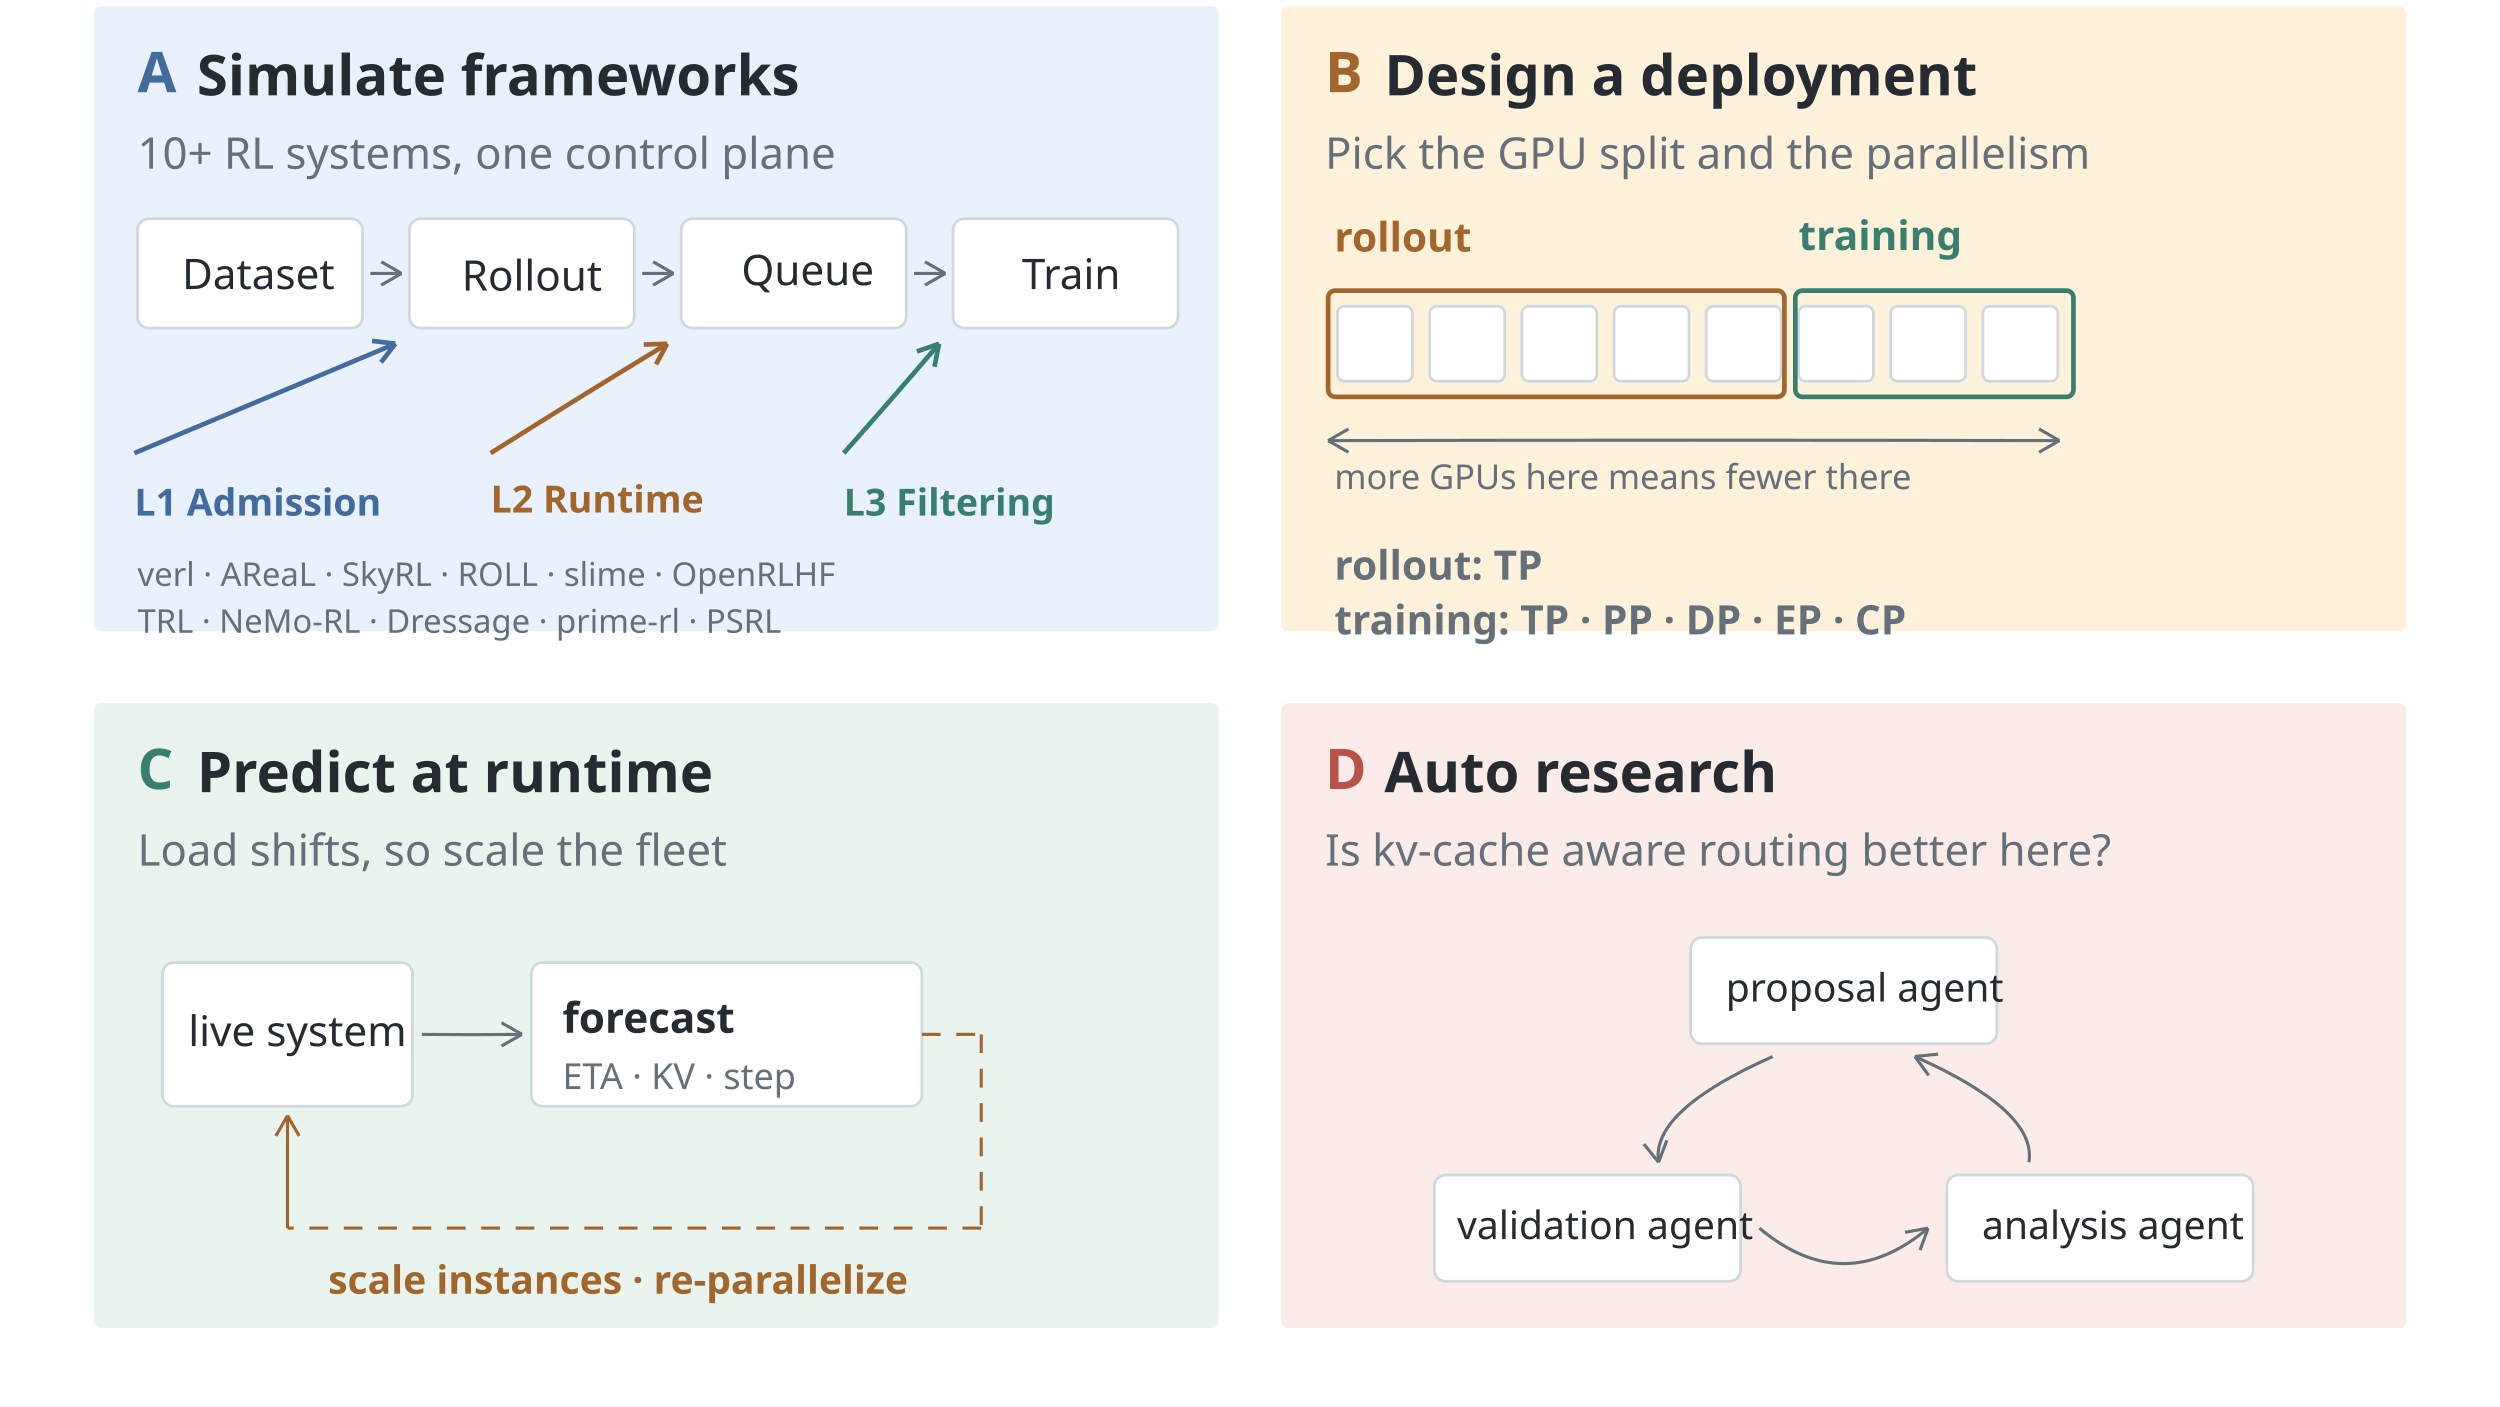
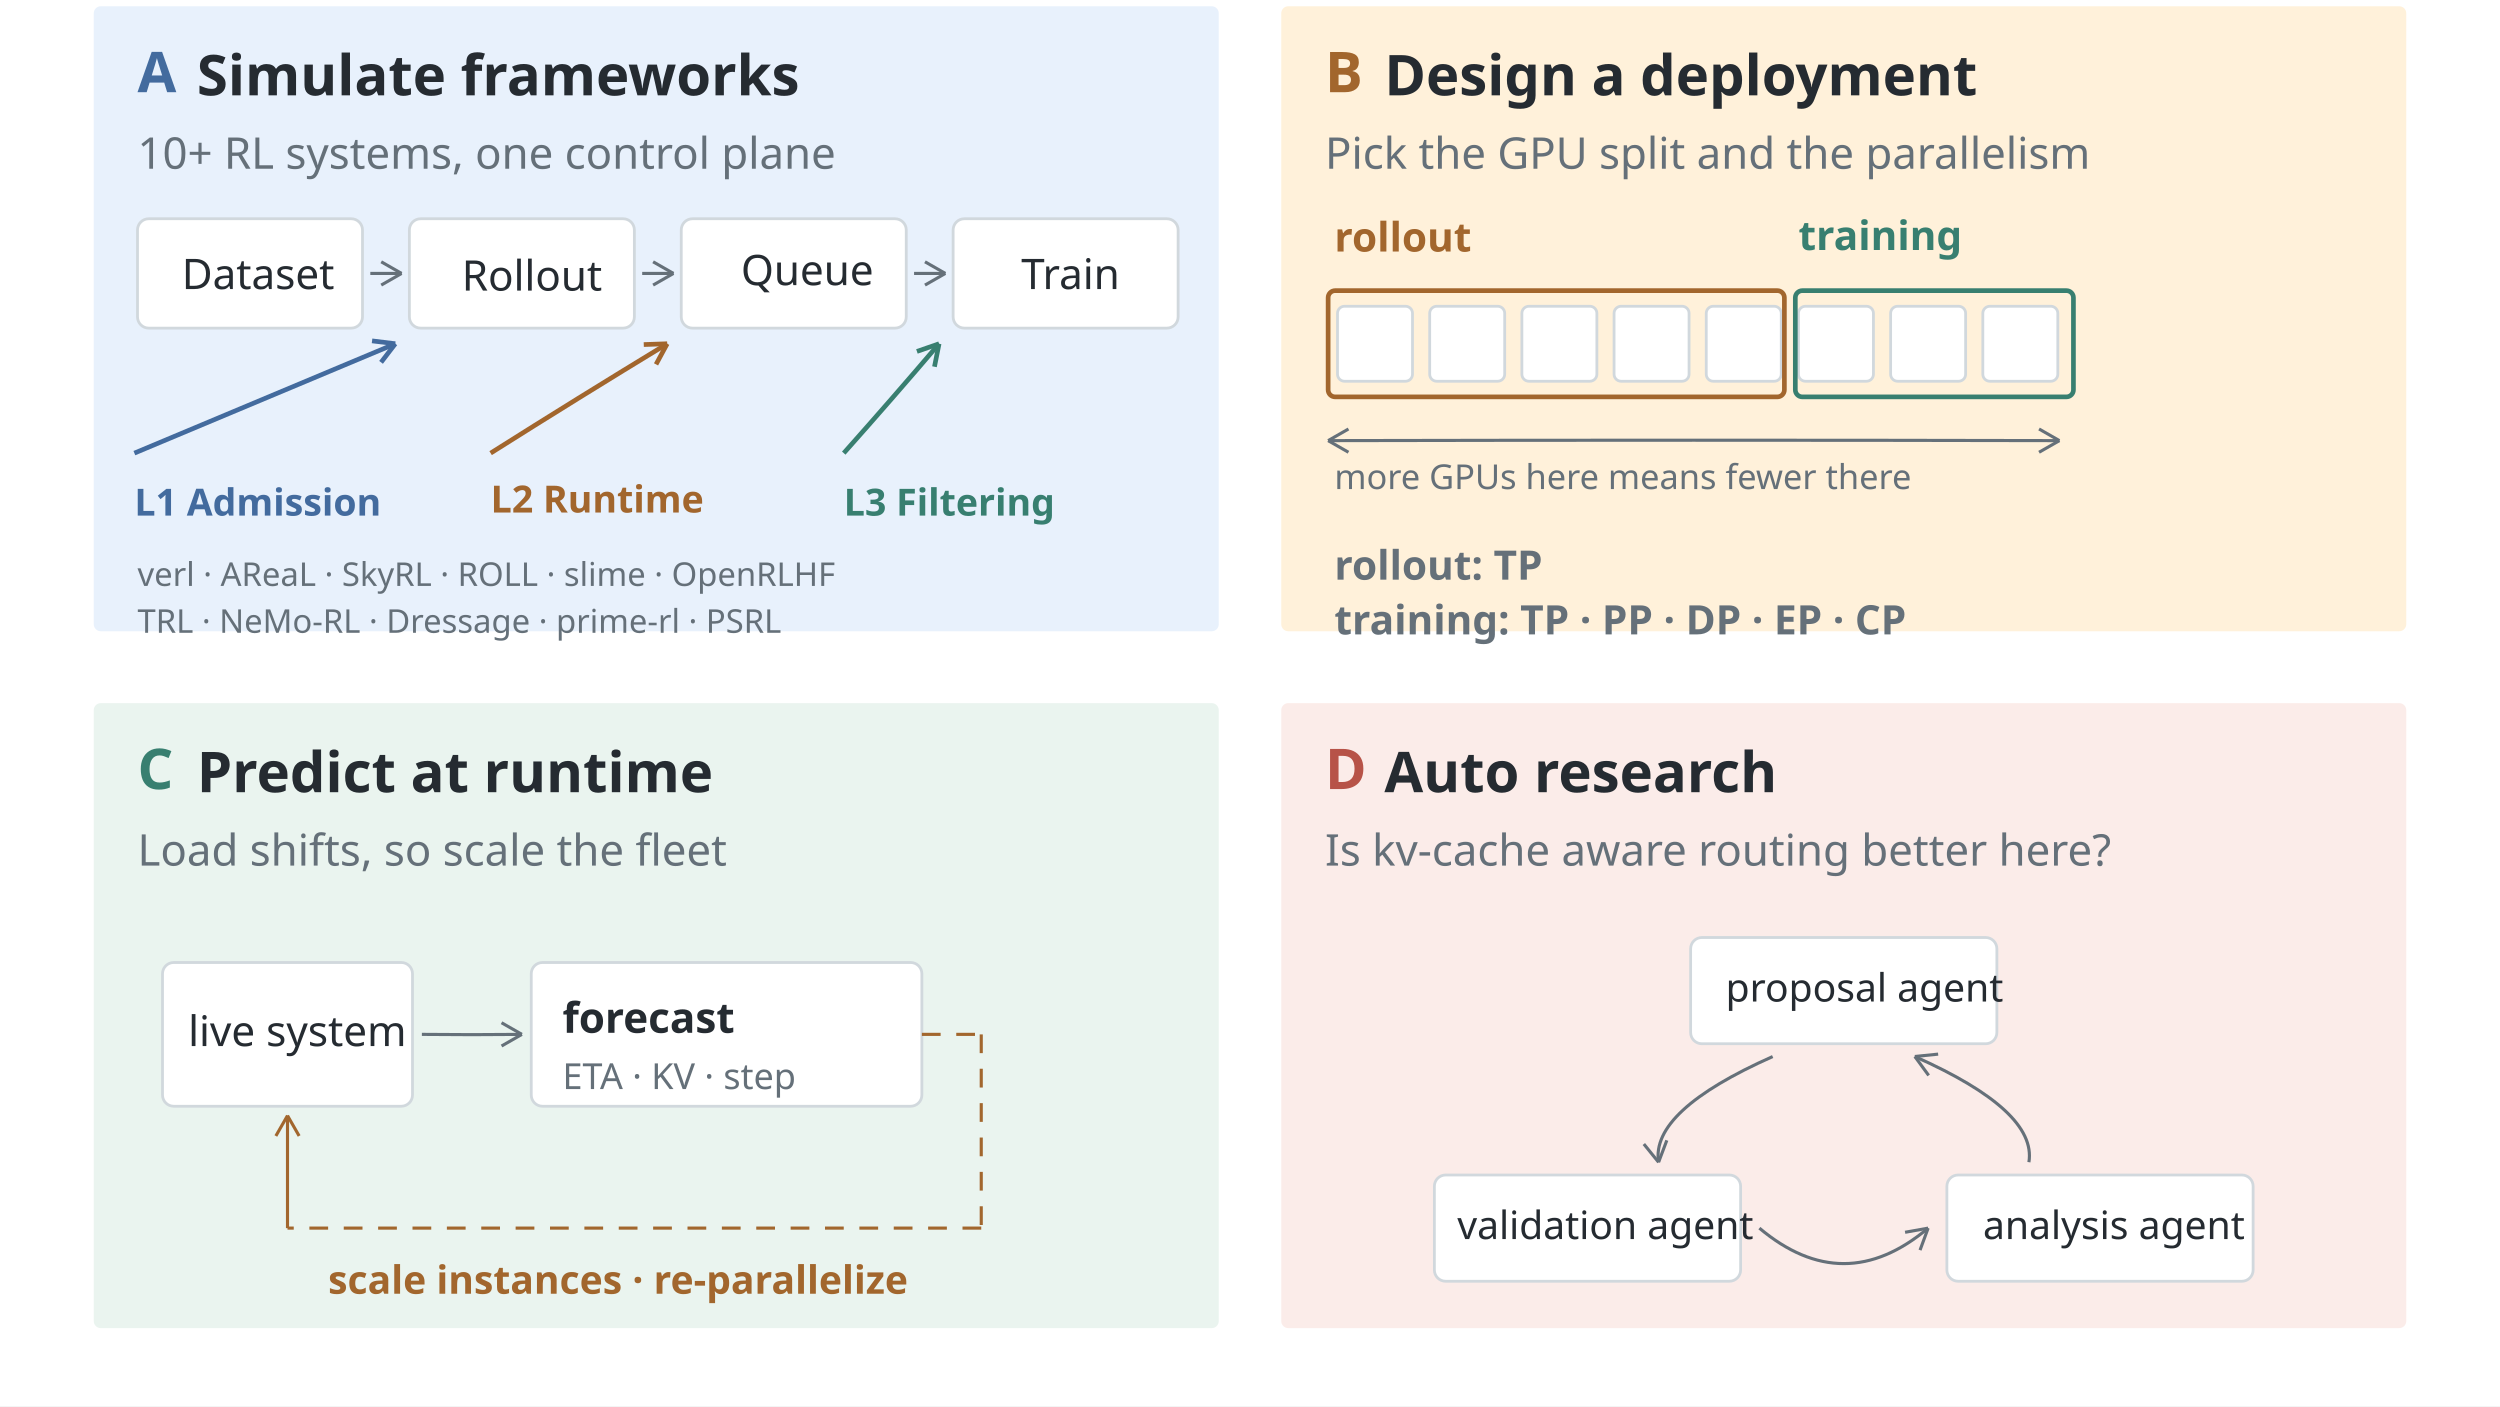
<svg xmlns="http://www.w3.org/2000/svg" width="1600" height="900" viewBox="0 146 1600 900" role="img">
  <style>@font-face{font-family:"Kalam";src:url("../../blog/figure-style/fonts/Kalam-Regular.ttf");font-weight:400}@font-face{font-family:"Kalam";src:url("../../blog/figure-style/fonts/Kalam-Bold.ttf");font-weight:700}@font-face{font-family:"LXGW WenKai";src:url("../../blog/figure-style/fonts/LXGWWenKai-Regular.ttf");font-weight:400}@font-face{font-family:"LXGW WenKai";src:url("../../blog/figure-style/fonts/LXGWWenKai-Regular.ttf");font-weight:700}</style>
  <rect width="1600" height="1046" fill="#FFFFFF" />
  <text x="60" y="90" font-size="54" font-weight="700" fill="#252B31">
    <tspan x="60.00" font-family="Kalam">What you can do with SimRL</tspan>
  </text>
  <text x="60" y="129" font-size="30" font-weight="400" fill="#657079">
    <tspan x="60.00" font-family="Kalam">Simulate a framework, design a deployment, predict at runtime, research policies.</tspan>
  </text>
  <rect x="60" y="150" width="720" height="400" rx="4.5" fill="#E8F1FC" />
  <text x="88" y="205" font-size="36" font-weight="700" fill="#436B9E">
    <tspan x="88.00" font-family="Kalam">A</tspan>
  </text>
  <text x="126" y="207" font-size="36" font-weight="700" fill="#252B31">
    <tspan x="126.00" font-family="Kalam">Simulate frameworks</tspan>
  </text>
  <text x="88" y="254" font-size="28" font-weight="400" fill="#657079">
    <tspan x="88.00" font-family="Kalam">10+ RL systems, one control plane</tspan>
  </text>
  <rect x="88" y="286" width="144" height="70" rx="7.2" fill="#FFFFFF" stroke="#D1D8DD" stroke-width="1.8" />
-   <text x="116.5" y="331.0" font-size="27" font-weight="400" fill="#252B31">
-     <tspan x="116.50" font-family="Kalam">Dataset</tspan>
+   <text x="116.352" y="331.0" font-size="27" font-weight="400" fill="#252B31">
+     <tspan x="116.35" font-family="Kalam">Dataset</tspan>
  </text>
  <rect x="262" y="286" width="144" height="70" rx="7.2" fill="#FFFFFF" stroke="#D1D8DD" stroke-width="1.8" />
-   <text x="295.5" y="332.0" font-size="27" font-weight="400" fill="#252B31">
-     <tspan x="295.50" font-family="Kalam">Rollout</tspan>
+   <text x="295.555" y="332.0" font-size="27" font-weight="400" fill="#252B31">
+     <tspan x="295.55" font-family="Kalam">Rollout</tspan>
  </text>
  <path d="M 237 321.0 Q 247.00 321.00 257 321.0" fill="none" stroke="#657079" stroke-width="2" />
  <path d="M 257 321.0 Q 250.49 324.73 243.983 328.453" fill="none" stroke="#657079" stroke-width="2" />
  <path d="M 257 321.0 Q 250.49 317.27 243.983 313.547" fill="none" stroke="#657079" stroke-width="2" />
  <rect x="436" y="286" width="144" height="70" rx="7.2" fill="#FFFFFF" stroke="#D1D8DD" stroke-width="1.8" />
-   <text x="474.5" y="328.5" font-size="27" font-weight="400" fill="#252B31">
-     <tspan x="474.50" font-family="Kalam">Queue</tspan>
+   <text x="474.203" y="328.5" font-size="27" font-weight="400" fill="#252B31">
+     <tspan x="474.20" font-family="Kalam">Queue</tspan>
  </text>
  <path d="M 411 321.0 Q 421.00 321.00 431 321.0" fill="none" stroke="#657079" stroke-width="2" />
  <path d="M 431 321.0 Q 424.49 324.73 417.983 328.453" fill="none" stroke="#657079" stroke-width="2" />
  <path d="M 431 321.0 Q 424.49 317.27 417.983 313.547" fill="none" stroke="#657079" stroke-width="2" />
  <rect x="610" y="286" width="144" height="70" rx="7.2" fill="#FFFFFF" stroke="#D1D8DD" stroke-width="1.8" />
-   <text x="654.0" y="331.0" font-size="27" font-weight="400" fill="#252B31">
-     <tspan x="654.00" font-family="Kalam">Train</tspan>
+   <text x="653.578" y="331.0" font-size="27" font-weight="400" fill="#252B31">
+     <tspan x="653.58" font-family="Kalam">Train</tspan>
  </text>
  <path d="M 585 321.0 Q 595.00 321.00 605 321.0" fill="none" stroke="#657079" stroke-width="2" />
  <path d="M 605 321.0 Q 598.49 324.73 591.983 328.453" fill="none" stroke="#657079" stroke-width="2" />
  <path d="M 605 321.0 Q 598.49 317.27 591.983 313.547" fill="none" stroke="#657079" stroke-width="2" />
  <path d="M 86 436 Q 169.50 401.00 253 366" fill="none" stroke="#436B9E" stroke-width="3" />
  <path d="M 253 366 Q 248.44 371.95 243.876 377.906" fill="none" stroke="#436B9E" stroke-width="3" />
  <path d="M 253 366 Q 245.56 365.08 238.113 364.158" fill="none" stroke="#436B9E" stroke-width="3" />
  <text x="86" y="476" font-size="24" font-weight="700" fill="#436B9E">
    <tspan x="86.00" font-family="Kalam">L1  Admission</tspan>
  </text>
  <path d="M 314 436 Q 370.20 400.51 427 366" fill="none" stroke="#A2662D" stroke-width="3" />
  <path d="M 427 366 Q 423.43 372.60 419.859 379.191" fill="none" stroke="#A2662D" stroke-width="3" />
  <path d="M 427 366 Q 419.50 366.26 412.009 366.519" fill="none" stroke="#A2662D" stroke-width="3" />
  <text x="314" y="474" font-size="24" font-weight="700" fill="#A2662D">
    <tspan x="314.00" font-family="Kalam">L2  Runtime</tspan>
  </text>
  <path d="M 540 436 Q 570.88 401.33 601 366" fill="none" stroke="#387F70" stroke-width="3" />
  <path d="M 601 366 Q 599.53 373.36 598.067 380.71" fill="none" stroke="#387F70" stroke-width="3" />
  <path d="M 601 366 Q 593.91 368.46 586.829 370.917" fill="none" stroke="#387F70" stroke-width="3" />
  <text x="540" y="476" font-size="24" font-weight="700" fill="#387F70">
    <tspan x="540.00" font-family="Kalam">L3  Filtering</tspan>
  </text>
  <text x="88" y="521" font-size="21" font-weight="400" fill="#657079">
    <tspan x="88.00" font-family="Kalam">verl · AReaL · SkyRL · ROLL · slime · OpenRLHF</tspan>
  </text>
  <text x="88" y="551" font-size="21" font-weight="400" fill="#657079">
    <tspan x="88.00" font-family="Kalam">TRL · NeMo-RL · Dressage · prime-rl · PSRL</tspan>
  </text>
  <rect x="820" y="150" width="720" height="400" rx="4.5" fill="#FFF1DA" />
  <text x="848" y="205" font-size="36" font-weight="700" fill="#A2662D">
    <tspan x="848.00" font-family="Kalam">B</tspan>
  </text>
  <text x="886" y="207" font-size="36" font-weight="700" fill="#252B31">
    <tspan x="886.00" font-family="Kalam">Design a deployment</tspan>
  </text>
  <text x="848" y="254" font-size="28" font-weight="400" fill="#657079">
    <tspan x="848.00" font-family="Kalam">Pick the GPU split and the parallelism</tspan>
  </text>
  <rect x="856" y="342" width="48" height="48" rx="4.5" fill="#FFFFFF" stroke="#D1D8DD" stroke-width="1.8" />
  <rect x="915" y="342" width="48" height="48" rx="4.5" fill="#FFFFFF" stroke="#D1D8DD" stroke-width="1.8" />
  <rect x="974" y="342" width="48" height="48" rx="4.5" fill="#FFFFFF" stroke="#D1D8DD" stroke-width="1.8" />
  <rect x="1033" y="342" width="48" height="48" rx="4.5" fill="#FFFFFF" stroke="#D1D8DD" stroke-width="1.8" />
  <rect x="1092" y="342" width="48" height="48" rx="4.5" fill="#FFFFFF" stroke="#D1D8DD" stroke-width="1.8" />
  <rect x="1151" y="342" width="48" height="48" rx="4.5" fill="#FFFFFF" stroke="#D1D8DD" stroke-width="1.8" />
  <rect x="1210" y="342" width="48" height="48" rx="4.5" fill="#FFFFFF" stroke="#D1D8DD" stroke-width="1.8" />
  <rect x="1269" y="342" width="48" height="48" rx="4.5" fill="#FFFFFF" stroke="#D1D8DD" stroke-width="1.8" />
  <rect x="850" y="332" width="292" height="68" rx="4.5" fill="none" stroke="#A2662D" stroke-width="3" />
  <rect x="1149" y="332" width="178" height="68" rx="4.5" fill="none" stroke="#387F70" stroke-width="3" />
  <text x="854" y="307" font-size="26" font-weight="700" fill="#A2662D">
    <tspan x="854.00" font-family="Kalam">rollout</tspan>
  </text>
  <text x="1151" y="306" font-size="26" font-weight="700" fill="#387F70">
    <tspan x="1151.00" font-family="Kalam">training</tspan>
  </text>
  <path d="M 850 428 Q 1084.00 427.46 1318 428" fill="none" stroke="#657079" stroke-width="2" />
  <path d="M 1318 428 Q 1311.49 431.73 1304.983 435.453" fill="none" stroke="#657079" stroke-width="2" />
  <path d="M 1318 428 Q 1311.49 424.27 1304.983 420.547" fill="none" stroke="#657079" stroke-width="2" />
  <path d="M 850 428 Q 856.51 424.27 863.017 420.547" fill="none" stroke="#657079" stroke-width="2" />
  <path d="M 850 428 Q 856.51 431.73 863.017 435.453" fill="none" stroke="#657079" stroke-width="2" />
  <text x="854" y="459" font-size="22" font-weight="400" fill="#657079">
    <tspan x="854.00" font-family="Kalam">more GPUs here means fewer there</tspan>
  </text>
  <text x="854" y="517" font-size="26" font-weight="700" fill="#657079">
    <tspan x="854.00" font-family="Kalam">rollout: TP</tspan>
  </text>
  <text x="854" y="552" font-size="26" font-weight="700" fill="#657079">
    <tspan x="854.00" font-family="Kalam">training: TP · PP · DP · EP · CP</tspan>
  </text>
  <rect x="60" y="596" width="720" height="400" rx="4.5" fill="#EAF4EF" />
  <text x="88" y="651" font-size="36" font-weight="700" fill="#387F70">
    <tspan x="88.00" font-family="Kalam">C</tspan>
  </text>
  <text x="126" y="653" font-size="36" font-weight="700" fill="#252B31">
    <tspan x="126.00" font-family="Kalam">Predict at runtime</tspan>
  </text>
  <text x="88" y="700" font-size="28" font-weight="400" fill="#657079">
    <tspan x="88.00" font-family="Kalam">Load shifts, so scale the fleet</tspan>
  </text>
  <rect x="104" y="762" width="160" height="92" rx="7.2" fill="#FFFFFF" stroke="#D1D8DD" stroke-width="1.8" />
-   <text x="120.5" y="815.5" font-size="27" font-weight="400" fill="#252B31">
-     <tspan x="120.50" font-family="Kalam">live system</tspan>
+   <text x="120.422" y="815.5" font-size="27" font-weight="400" fill="#252B31">
+     <tspan x="120.42" font-family="Kalam">live system</tspan>
  </text>
  <rect x="340" y="762" width="250" height="92" rx="7.2" fill="#FFFFFF" stroke="#D1D8DD" stroke-width="1.8" />
  <text x="360" y="807" font-size="27" font-weight="700" fill="#252B31">
    <tspan x="360.00" font-family="Kalam">forecast</tspan>
  </text>
  <text x="360" y="843" font-size="23" font-weight="400" fill="#657079">
    <tspan x="360.00" font-family="Kalam">ETA · KV · step</tspan>
  </text>
  <path d="M 270 808.0 Q 302.00 808.36 334 808.0" fill="none" stroke="#657079" stroke-width="2" />
  <path d="M 334 808.0 Q 327.49 811.73 320.983 815.453" fill="none" stroke="#657079" stroke-width="2" />
  <path d="M 334 808.0 Q 327.49 804.27 320.983 800.547" fill="none" stroke="#657079" stroke-width="2" />
  <path d="M 590.0 808.0 Q 596.00 808.00 602.0 808.0" fill="none" stroke="#A2662D" stroke-width="2" />
  <path d="M 612.0 808.0 Q 618.00 808.00 624.0 808.0" fill="none" stroke="#A2662D" stroke-width="2" />
  <path d="M 628.0 808.0 Q 628.00 814.00 628.0 820.0" fill="none" stroke="#A2662D" stroke-width="2" />
  <path d="M 628.0 830.0 Q 628.00 836.00 628.0 842.0" fill="none" stroke="#A2662D" stroke-width="2" />
  <path d="M 628.0 852.0 Q 628.00 858.00 628.0 864.0" fill="none" stroke="#A2662D" stroke-width="2" />
  <path d="M 628.0 874.0 Q 628.00 880.00 628.0 886.0" fill="none" stroke="#A2662D" stroke-width="2" />
  <path d="M 628.0 896.0 Q 628.00 902.00 628.0 908.0" fill="none" stroke="#A2662D" stroke-width="2" />
  <path d="M 628.0 918.0 Q 628.00 924.00 628.0 930.0" fill="none" stroke="#A2662D" stroke-width="2" />
  <path d="M 628.0 932.0 Q 622.00 932.00 616.0 932.0" fill="none" stroke="#A2662D" stroke-width="2" />
  <path d="M 606.0 932.0 Q 600.00 932.00 594.0 932.0" fill="none" stroke="#A2662D" stroke-width="2" />
  <path d="M 584.0 932.0 Q 578.00 932.00 572.0 932.0" fill="none" stroke="#A2662D" stroke-width="2" />
  <path d="M 562.0 932.0 Q 556.00 932.00 550.0 932.0" fill="none" stroke="#A2662D" stroke-width="2" />
  <path d="M 540.0 932.0 Q 534.00 932.00 528.0 932.0" fill="none" stroke="#A2662D" stroke-width="2" />
  <path d="M 518.0 932.0 Q 512.00 932.00 506.0 932.0" fill="none" stroke="#A2662D" stroke-width="2" />
  <path d="M 496.0 932.0 Q 490.00 932.00 484.0 932.0" fill="none" stroke="#A2662D" stroke-width="2" />
  <path d="M 474.0 932.0 Q 468.00 932.00 462.0 932.0" fill="none" stroke="#A2662D" stroke-width="2" />
  <path d="M 452.0 932.0 Q 446.00 932.00 440.0 932.0" fill="none" stroke="#A2662D" stroke-width="2" />
  <path d="M 430.0 932.0 Q 424.00 932.00 418.0 932.0" fill="none" stroke="#A2662D" stroke-width="2" />
  <path d="M 408.0 932.0 Q 402.00 932.00 396.0 932.0" fill="none" stroke="#A2662D" stroke-width="2" />
  <path d="M 386.0 932.0 Q 380.00 932.00 374.0 932.0" fill="none" stroke="#A2662D" stroke-width="2" />
  <path d="M 364.0 932.0 Q 358.00 932.00 352.0 932.0" fill="none" stroke="#A2662D" stroke-width="2" />
  <path d="M 342.0 932.0 Q 336.00 932.00 330.0 932.0" fill="none" stroke="#A2662D" stroke-width="2" />
  <path d="M 320.0 932.0 Q 314.00 932.00 308.0 932.0" fill="none" stroke="#A2662D" stroke-width="2" />
  <path d="M 298.0 932.0 Q 292.00 932.00 286.0 932.0" fill="none" stroke="#A2662D" stroke-width="2" />
  <path d="M 276.0 932.0 Q 270.00 932.00 264.0 932.0" fill="none" stroke="#A2662D" stroke-width="2" />
  <path d="M 254.0 932.0 Q 248.00 932.00 242.0 932.0" fill="none" stroke="#A2662D" stroke-width="2" />
  <path d="M 232.0 932.0 Q 226.00 932.00 220.0 932.0" fill="none" stroke="#A2662D" stroke-width="2" />
  <path d="M 210.0 932.0 Q 204.00 932.00 198.0 932.0" fill="none" stroke="#A2662D" stroke-width="2" />
  <path d="M 188.0 932.0 Q 186.00 932.00 184.0 932.0" fill="none" stroke="#A2662D" stroke-width="2" />
  <path d="M 184.0 932 Q 183.92 896.00 184.0 860" fill="none" stroke="#A2662D" stroke-width="2" />
  <path d="M 184.0 860 Q 187.73 866.51 191.453 873.017" fill="none" stroke="#A2662D" stroke-width="2" />
  <path d="M 184.0 860 Q 180.27 866.51 176.547 873.017" fill="none" stroke="#A2662D" stroke-width="2" />
  <text x="210.0" y="974" font-size="25" font-weight="700" fill="#A2662D">
    <tspan x="210.00" font-family="Kalam">scale instances · re-parallelize</tspan>
  </text>
  <rect x="820" y="596" width="720" height="400" rx="4.5" fill="#FBECE9" />
  <text x="848" y="651" font-size="36" font-weight="700" fill="#B75348">
    <tspan x="848.00" font-family="Kalam">D</tspan>
  </text>
  <text x="886" y="653" font-size="36" font-weight="700" fill="#252B31">
    <tspan x="886.00" font-family="Kalam">Auto research</tspan>
  </text>
  <text x="848" y="700" font-size="28" font-weight="400" fill="#657079">
    <tspan x="848.00" font-family="Kalam">Is kv-cache aware routing better here?</tspan>
  </text>
  <rect x="1082.0" y="746" width="196" height="68" rx="7.2" fill="#FFFFFF" stroke="#D1D8DD" stroke-width="1.8" />
-   <text x="1104.5" y="787.0" font-size="25" font-weight="400" fill="#252B31">
-     <tspan x="1104.50" font-family="Kalam">proposal agent</tspan>
+   <text x="1104.391" y="787.0" font-size="25" font-weight="400" fill="#252B31">
+     <tspan x="1104.39" font-family="Kalam">proposal agent</tspan>
  </text>
  <rect x="918.0" y="898" width="196" height="68" rx="7.2" fill="#FFFFFF" stroke="#D1D8DD" stroke-width="1.8" />
-   <text x="932.5" y="939.0" font-size="25" font-weight="400" fill="#252B31">
-     <tspan x="932.50" font-family="Kalam">validation agent</tspan>
+   <text x="932.656" y="939.0" font-size="25" font-weight="400" fill="#252B31">
+     <tspan x="932.66" font-family="Kalam">validation agent</tspan>
  </text>
  <rect x="1246.0" y="898" width="196" height="68" rx="7.2" fill="#FFFFFF" stroke="#D1D8DD" stroke-width="1.8" />
-   <text x="1268.5" y="939.0" font-size="25" font-weight="400" fill="#252B31">
-     <tspan x="1268.50" font-family="Kalam">analysis agent</tspan>
+   <text x="1269.125" y="939.0" font-size="25" font-weight="400" fill="#252B31">
+     <tspan x="1269.12" font-family="Kalam">analysis agent</tspan>
  </text>
  <path d="M 1134.5 822.2 Q 1056.2 857.0 1061.5 889.8" fill="none" stroke="#657079" stroke-width="2" />
  <path d="M 1061.485 889.843 Q 1056.77 884.01 1052.055 878.178" fill="none" stroke="#657079" stroke-width="2" />
  <path d="M 1061.485 889.843 Q 1064.13 882.82 1066.771 875.805" fill="none" stroke="#657079" stroke-width="2" />
  <path d="M 1126.0 932.0 Q 1180.0 977.4 1234.0 932.0" fill="none" stroke="#657079" stroke-width="2" />
  <path d="M 1234.0 932.0 Q 1231.41 939.04 1228.826 946.08" fill="none" stroke="#657079" stroke-width="2" />
  <path d="M 1234.0 932.0 Q 1226.62 933.33 1219.239 934.666" fill="none" stroke="#657079" stroke-width="2" />
  <path d="M 1298.5 889.8 Q 1303.8 857.0 1225.5 822.2" fill="none" stroke="#657079" stroke-width="2" />
  <path d="M 1225.485 822.157 Q 1232.95 821.40 1240.409 820.642" fill="none" stroke="#657079" stroke-width="2" />
  <path d="M 1225.485 822.157 Q 1229.92 828.21 1234.347 834.26" fill="none" stroke="#657079" stroke-width="2" />
</svg>
